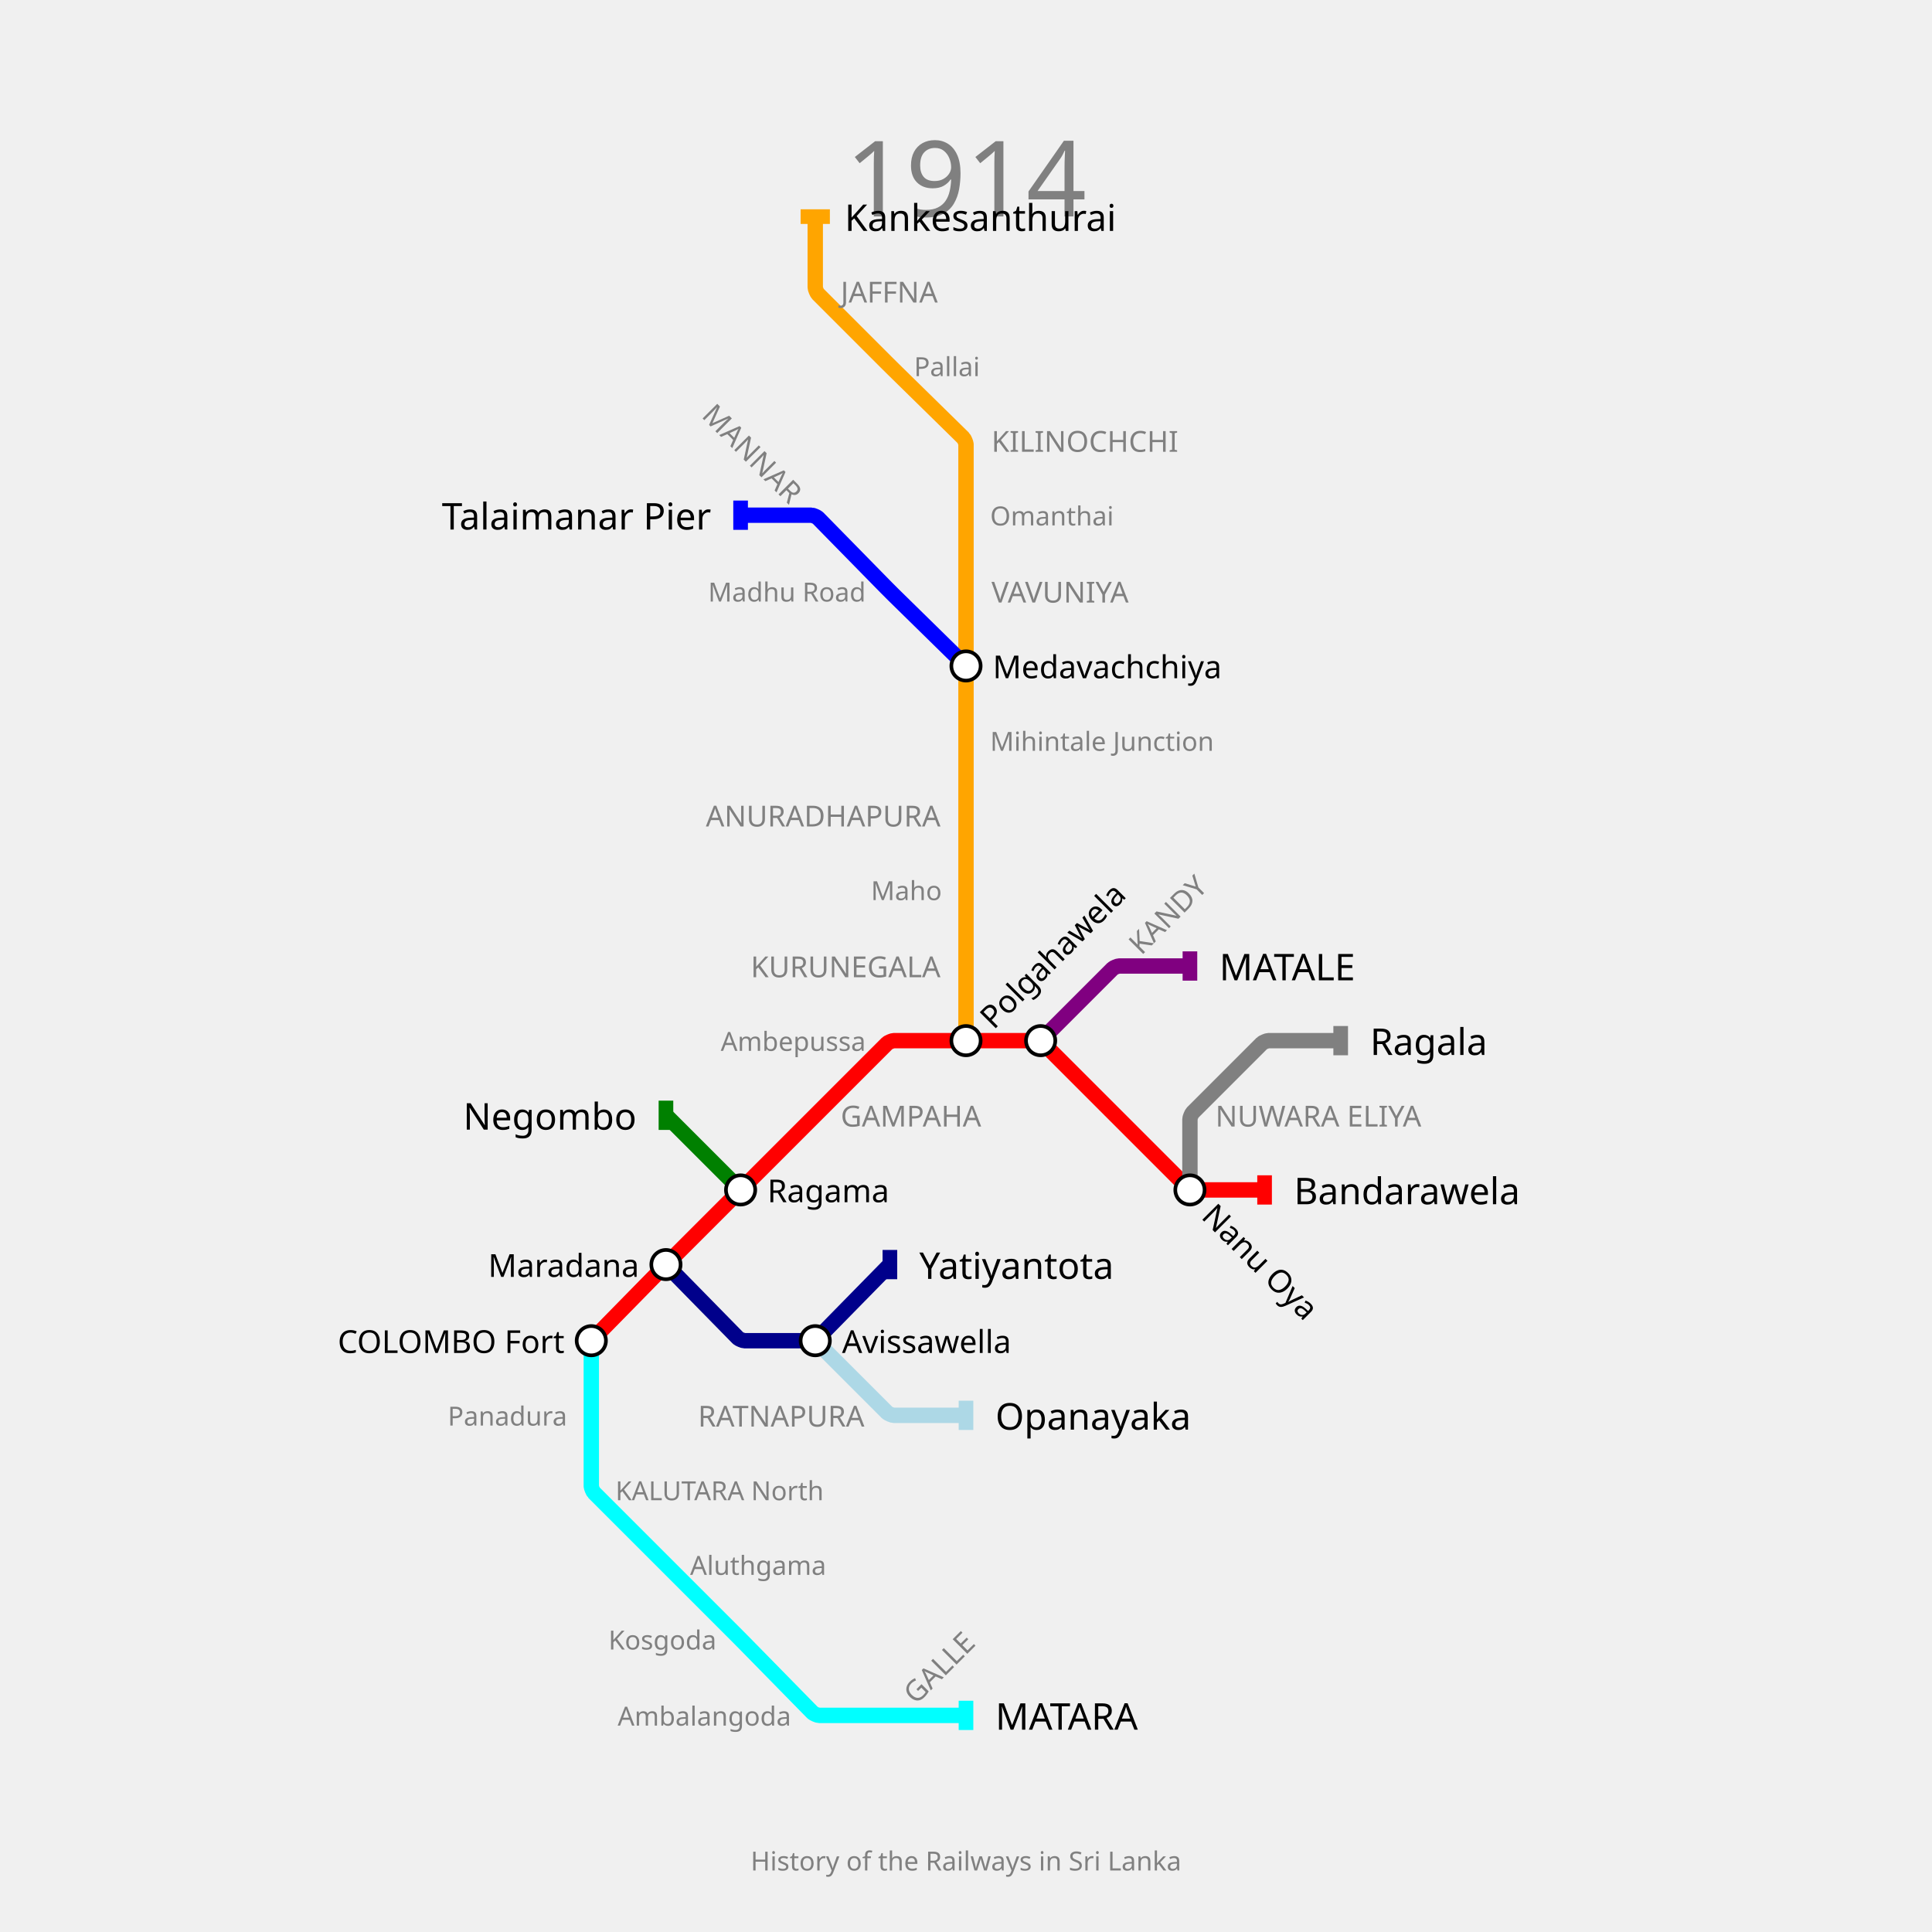
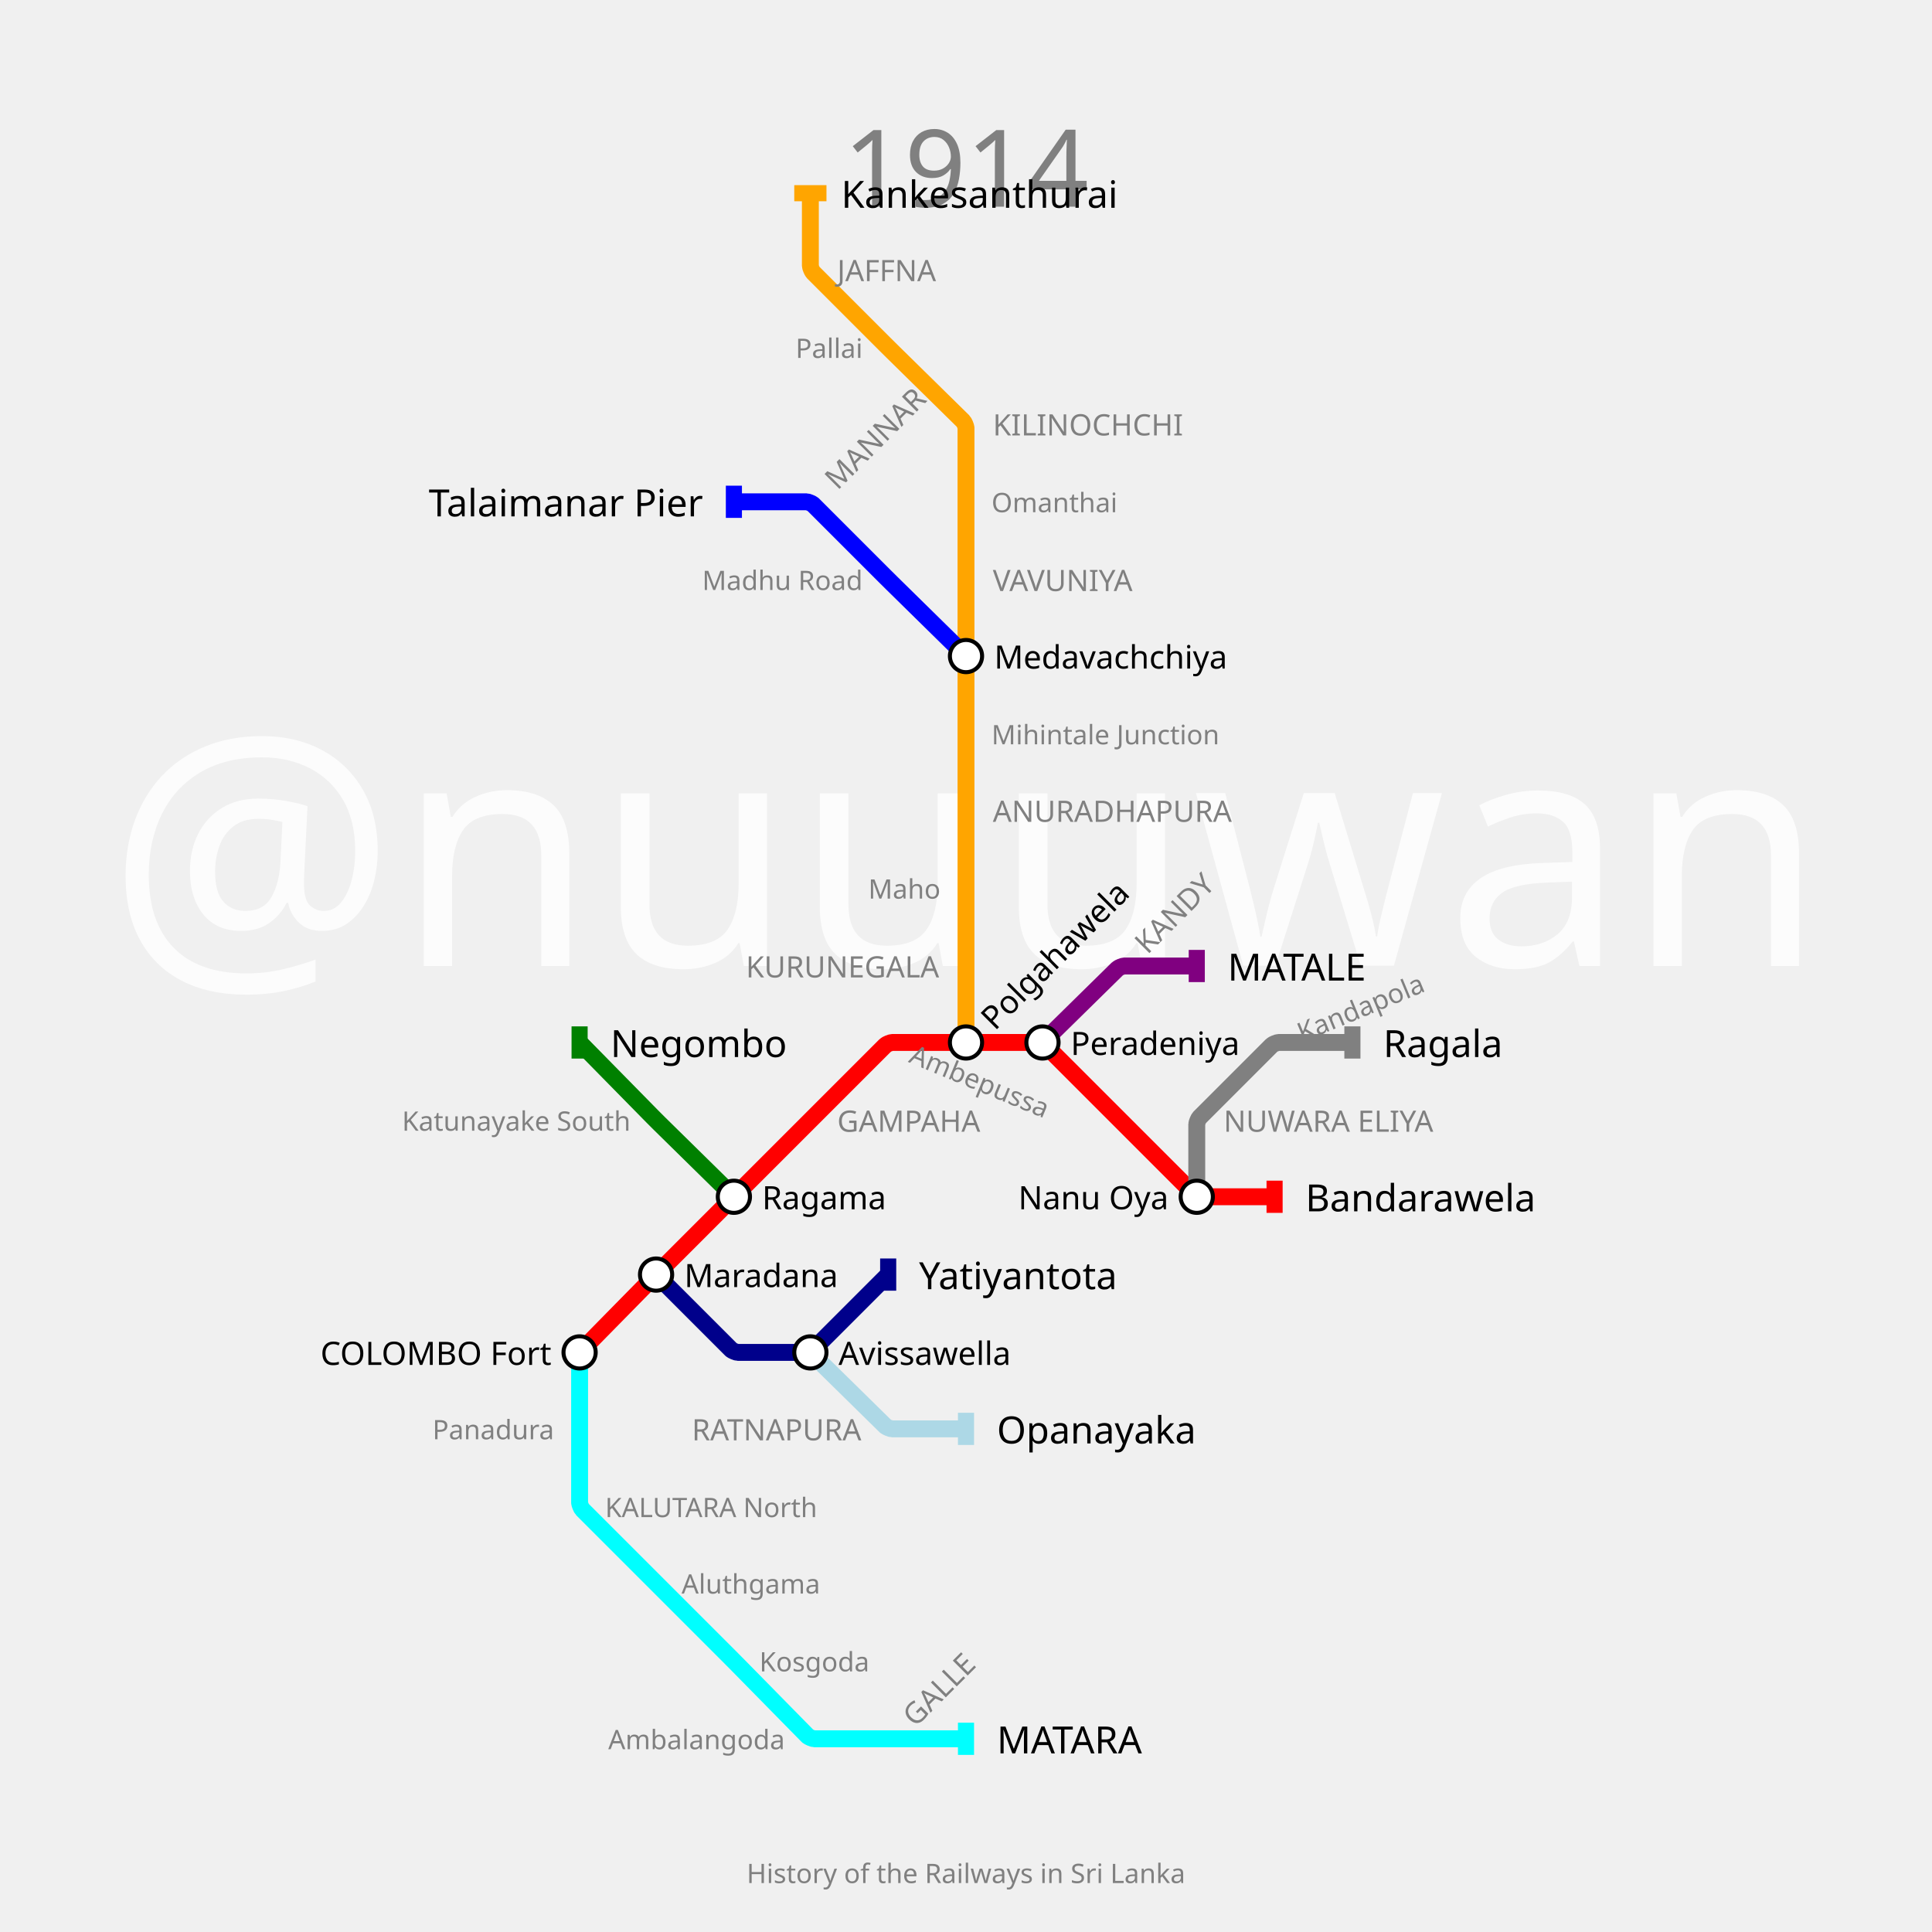
- <svg xmlns="http://www.w3.org/2000/svg" width="1320" height="1320" padding="148">
-   <text fill="gray" stroke="none" font-size="72" font-family="p22" x="660.0" y="92.0" text-anchor="middle" dominant-baseline="hanging">1914</text>
-   <text fill="gray" stroke="none" font-size="18" font-family="p22" x="660.0" y="1264.0" text-anchor="middle" dominant-baseline="text-top">History of the Railways in Sri Lanka</text>
+ <svg xmlns="http://www.w3.org/2000/svg" width="1440" height="1440" padding="144">
+   <text fill="#fcfcfc" stroke="none" font-size="240.0" font-family="p22" x="720.0" y="720.0" text-anchor="middle" dominant-baseline="center">@nuuuwan</text>
+   <text fill="gray" stroke="none" font-size="80" font-family="p22" x="720.0" y="92.0" text-anchor="middle" dominant-baseline="hanging">1914</text>
+   <text fill="gray" stroke="none" font-size="20" font-family="p22" x="720.0" y="1388.0" text-anchor="middle" dominant-baseline="text-top">History of the Railways in Sri Lanka</text>
  <g>
-     <path fill="none" stroke-width="10.5" stroke-opacity="1" d="M 404.0,916.0 L 452.475,866.575 C 453.317,865.716 456.7,862.3 457.55,861.45 L 506.0,813.0 L 557.0,762.0 L 606.162,712.838 C 606.774,712.226 609.733,711.0 610.6,711.0 L 660.0,711.0 L 708.45,711.0 C 709.3,711.0 712.202,712.202 712.803,712.803 L 762.0,762.0 L 811.197,811.197 C 811.798,811.798 814.7,813.0 815.55,813.0 L 864.0,813.0" stroke="red" />
-     <rect stroke="none" fill-opacity="1" x="859" y="803" width="10" height="20" fill="red" />
+     <path fill="none" stroke-width="12.6" stroke-opacity="1" d="M 432.0,1008.0 L 486.15,952.9 C 487.1,951.933 490.917,948.083 491.875,947.125 L 547.0,892.0 L 604.0,835.0 L 659.949,779.051 C 660.633,778.367 663.933,777.0 664.9,777.0 L 720.0,777.0 L 774.15,777.0 C 775.1,777.0 778.344,778.344 779.015,779.015 L 835.0,835.0 L 889.949,889.949 C 890.633,890.633 893.933,892.0 894.9,892.0 L 950.0,892.0" stroke="red" />
+     <rect stroke="none" fill-opacity="1" x="944" y="880" width="12" height="24" fill="red" />
  </g>
  <g>
-     <path fill="none" stroke-width="10.5" stroke-opacity="1" d="M 711.0,711.0 L 760.197,661.803 C 760.798,661.202 763.7,660.0 764.55,660.0 L 813.0,660.0" stroke="purple" />
-     <rect stroke="none" fill-opacity="1" x="808" y="650" width="10" height="20" fill="purple" />
+     <path fill="none" stroke-width="12.6" stroke-opacity="1" d="M 777.0,777.0 L 832.967,721.998 C 833.645,721.332 836.9,720.0 837.85,720.0 L 892.0,720.0" stroke="purple" />
+     <rect stroke="none" fill-opacity="1" x="886" y="708" width="12" height="24" fill="purple" />
  </g>
  <g>
-     <path fill="none" stroke-width="10.5" stroke-opacity="1" d="M 404.0,916.0 L 404.0,967.0 L 404.0,1015.45 C 404.0,1016.3 405.202,1019.202 405.803,1019.803 L 455.0,1069.0 L 503.45,1117.45 C 504.3,1118.3 507.683,1121.716 508.525,1122.575 L 555.214,1170.179 C 555.81,1170.786 558.7,1172.0 559.55,1172.0 L 608.0,1172.0 L 660.0,1172.0" stroke="cyan" />
-     <rect stroke="none" fill-opacity="1" x="655" y="1162" width="10" height="20" fill="cyan" />
+     <path fill="none" stroke-width="12.6" stroke-opacity="1" d="M 432.0,1008.0 L 432.0,1065.0 L 432.0,1120.1 C 432.0,1121.067 433.367,1124.367 434.051,1125.051 L 489.0,1180.0 L 544.125,1235.125 C 545.083,1236.083 548.9,1239.933 549.85,1240.9 L 601.967,1293.932 C 602.645,1294.621 605.933,1296.0 606.9,1296.0 L 662.0,1296.0 L 720.0,1296.0" stroke="cyan" />
+     <rect stroke="none" fill-opacity="1" x="714" y="1284" width="12" height="24" fill="cyan" />
  </g>
  <g>
-     <path fill="none" stroke-width="10.5" stroke-opacity="1" d="M 660.0,711.0 L 660.0,660.0 L 660.0,608.0 L 660.0,557.0 L 660.0,506.0 L 660.0,455.0 L 660.0,404.0 L 660.0,352.0 L 660.0,303.55 C 660.0,302.7 658.786,299.81 658.179,299.214 L 610.509,252.461 C 609.673,251.64 606.343,248.343 605.515,247.515 L 558.803,200.803 C 558.202,200.202 557.0,197.3 557.0,196.45 L 557.0,148.0" stroke="orange" />
-     <rect stroke="none" fill-opacity="1" x="547" y="143" width="20" height="10" fill="orange" />
+     <path fill="none" stroke-width="12.6" stroke-opacity="1" d="M 720.0,777.0 L 720.0,720.0 L 720.0,662.0 L 720.0,604.0 L 720.0,547.0 L 720.0,489.0 L 720.0,432.0 L 720.0,374.0 L 720.0,318.9 C 720.0,317.933 718.621,314.645 717.932,313.967 L 664.797,261.748 C 663.864,260.832 660.152,257.152 659.227,256.227 L 606.015,203.015 C 605.344,202.344 604.0,199.1 604.0,198.15 L 604.0,144.0" stroke="orange" />
+     <rect stroke="none" fill-opacity="1" x="592" y="138" width="24" height="12" fill="orange" />
  </g>
  <g>
-     <path fill="none" stroke-width="10.5" stroke-opacity="1" d="M 455.0,864.0 L 504.214,914.179 C 504.81,914.786 507.7,916.0 508.55,916.0 L 554.577,916.0 C 555.385,916.0 558.131,914.847 558.696,914.27 L 608.0,864.0" stroke="darkblue" />
-     <rect stroke="none" fill-opacity="1" x="603" y="854" width="10" height="20" fill="darkblue" />
+     <path fill="none" stroke-width="12.6" stroke-opacity="1" d="M 489.0,950.0 L 544.985,1005.985 C 545.656,1006.656 548.9,1008.0 549.85,1008.0 L 601.293,1008.0 C 602.195,1008.0 605.276,1006.724 605.914,1006.086 L 662.0,950.0" stroke="darkblue" />
+     <rect stroke="none" fill-opacity="1" x="656" y="938" width="12" height="24" fill="darkblue" />
  </g>
  <g>
-     <path fill="none" stroke-width="10.5" stroke-opacity="1" d="M 813.0,813.0 L 813.0,764.55 C 813.0,763.7 814.202,760.798 814.803,760.197 L 862.162,712.838 C 862.774,712.226 865.733,711.0 866.6,711.0 L 916.0,711.0" stroke="gray" />
-     <rect stroke="none" fill-opacity="1" x="911" y="701" width="10" height="20" fill="gray" />
+     <path fill="none" stroke-width="12.6" stroke-opacity="1" d="M 892.0,892.0 L 892.0,837.85 C 892.0,836.9 893.344,833.656 894.015,832.985 L 947.949,779.051 C 948.633,778.367 951.933,777.0 952.9,777.0 L 1008.0,777.0" stroke="gray" />
+     <rect stroke="none" fill-opacity="1" x="1002" y="765" width="12" height="24" fill="gray" />
  </g>
  <g>
-     <path fill="none" stroke-width="10.5" stroke-opacity="1" d="M 506.0,813.0 L 455.0,762.0" stroke="green" />
-     <rect stroke="none" fill-opacity="1" x="450" y="752" width="10" height="20" fill="green" />
+     <path fill="none" stroke-width="12.6" stroke-opacity="1" d="M 547.0,892.0 L 491.9,837.85 C 490.933,836.9 487.1,833.067 486.15,832.1 L 432.0,777.0" stroke="green" />
+     <rect stroke="none" fill-opacity="1" x="426" y="765" width="12" height="24" fill="green" />
  </g>
  <g>
-     <path fill="none" stroke-width="10.5" stroke-opacity="1" d="M 557.0,916.0 L 606.162,965.162 C 606.774,965.774 609.733,967.0 610.6,967.0 L 660.0,967.0" stroke="lightblue" />
-     <rect stroke="none" fill-opacity="1" x="655" y="957" width="10" height="20" fill="lightblue" />
+     <path fill="none" stroke-width="12.6" stroke-opacity="1" d="M 604.0,1008.0 L 659.932,1062.967 C 660.621,1063.645 663.933,1065.0 664.9,1065.0 L 720.0,1065.0" stroke="lightblue" />
+     <rect stroke="none" fill-opacity="1" x="714" y="1053" width="12" height="24" fill="lightblue" />
  </g>
  <g>
-     <path fill="none" stroke-width="10.5" stroke-opacity="1" d="M 660.0,455.0 L 610.6,406.55 C 609.733,405.7 606.3,402.267 605.45,401.4 L 558.786,353.821 C 558.19,353.214 555.3,352.0 554.45,352.0 L 506.0,352.0" stroke="blue" />
-     <rect stroke="none" fill-opacity="1" x="501" y="342" width="10" height="20" fill="blue" />
+     <path fill="none" stroke-width="12.6" stroke-opacity="1" d="M 720.0,489.0 L 664.9,434.85 C 663.933,433.9 660.083,430.083 659.125,429.125 L 606.015,376.015 C 605.344,375.344 602.1,374.0 601.15,374.0 L 547.0,374.0" stroke="blue" />
+     <rect stroke="none" fill-opacity="1" x="541" y="362" width="12" height="24" fill="blue" />
  </g>
  <g>
-     <text fill="black" stroke="none" font-size="25.2" font-family="p22" font-weight="100" text-anchor="start" dominant-baseline="central" x="884.1" y="813" transform="translate(864,813) rotate(0) translate(-864,-813)">Bandarawela</text>
+     <text fill="black" stroke="none" font-size="28.0" font-family="p22" font-weight="100" text-anchor="start" dominant-baseline="central" x="973.0" y="892" transform="translate(950,892) rotate(0) translate(-950,-892)">Bandarawela</text>
  </g>
  <g>
-     <text fill="black" stroke="none" font-size="25.2" font-family="p22" font-weight="100" text-anchor="start" dominant-baseline="central" x="833.1" y="660" transform="translate(813,660) rotate(0) translate(-813,-660)">MATALE</text>
+     <text fill="black" stroke="none" font-size="28.0" font-family="p22" font-weight="100" text-anchor="start" dominant-baseline="central" x="915.0" y="720" transform="translate(892,720) rotate(0) translate(-892,-720)">MATALE</text>
  </g>
  <g>
-     <text fill="black" stroke="none" font-size="25.2" font-family="p22" font-weight="100" text-anchor="start" dominant-baseline="central" x="680.1" y="1172" transform="translate(660,1172) rotate(0) translate(-660,-1172)">MATARA</text>
+     <text fill="black" stroke="none" font-size="28.0" font-family="p22" font-weight="100" text-anchor="start" dominant-baseline="central" x="743.0" y="1296" transform="translate(720,1296) rotate(0) translate(-720,-1296)">MATARA</text>
  </g>
  <g>
-     <text fill="black" stroke="none" font-size="25.2" font-family="p22" font-weight="100" text-anchor="start" dominant-baseline="central" x="577.1" y="148" transform="translate(557,148) rotate(0) translate(-557,-148)">Kankesanthurai</text>
+     <text fill="black" stroke="none" font-size="28.0" font-family="p22" font-weight="100" text-anchor="start" dominant-baseline="central" x="627.0" y="144" transform="translate(604,144) rotate(0) translate(-604,-144)">Kankesanthurai</text>
  </g>
  <g>
-     <text fill="black" stroke="none" font-size="25.2" font-family="p22" font-weight="100" text-anchor="start" dominant-baseline="central" x="628.1" y="864" transform="translate(608,864) rotate(0) translate(-608,-864)">Yatiyantota</text>
+     <text fill="black" stroke="none" font-size="28.0" font-family="p22" font-weight="100" text-anchor="start" dominant-baseline="central" x="685.0" y="950" transform="translate(662,950) rotate(0) translate(-662,-950)">Yatiyantota</text>
  </g>
  <g>
-     <text fill="black" stroke="none" font-size="25.2" font-family="p22" font-weight="100" text-anchor="start" dominant-baseline="central" x="936.1" y="711" transform="translate(916,711) rotate(0) translate(-916,-711)">Ragala</text>
+     <text fill="black" stroke="none" font-size="28.0" font-family="p22" font-weight="100" text-anchor="start" dominant-baseline="central" x="1031.0" y="777" transform="translate(1008,777) rotate(0) translate(-1008,-777)">Ragala</text>
  </g>
  <g>
-     <text fill="black" stroke="none" font-size="25.2" font-family="p22" font-weight="100" text-anchor="end" dominant-baseline="central" x="434.9" y="762" transform="translate(455,762) rotate(0) translate(-455,-762)">Negombo</text>
+     <text fill="black" stroke="none" font-size="28.0" font-family="p22" font-weight="100" text-anchor="start" dominant-baseline="central" x="455.0" y="777" transform="translate(432,777) rotate(0) translate(-432,-777)">Negombo</text>
  </g>
  <g>
-     <text fill="black" stroke="none" font-size="25.2" font-family="p22" font-weight="100" text-anchor="start" dominant-baseline="central" x="680.1" y="967" transform="translate(660,967) rotate(0) translate(-660,-967)">Opanayaka</text>
+     <text fill="black" stroke="none" font-size="28.0" font-family="p22" font-weight="100" text-anchor="start" dominant-baseline="central" x="743.0" y="1065" transform="translate(720,1065) rotate(0) translate(-720,-1065)">Opanayaka</text>
  </g>
  <g>
-     <text fill="black" stroke="none" font-size="25.2" font-family="p22" font-weight="100" text-anchor="end" dominant-baseline="central" x="485.9" y="352" transform="translate(506,352) rotate(0) translate(-506,-352)">Talaimanar Pier</text>
+     <text fill="black" stroke="none" font-size="28.0" font-family="p22" font-weight="100" text-anchor="end" dominant-baseline="central" x="524.0" y="374" transform="translate(547,374) rotate(0) translate(-547,-374)">Talaimanar Pier</text>
  </g>
  <g>
-     <circle r="10" fill="white" stroke="black" stroke-width="2.5" cx="404" cy="916" />
-     <text fill="black" stroke="none" font-size="21.6" font-family="p22" font-weight="100" text-anchor="end" dominant-baseline="central" x="385.7" y="916" transform="translate(404,916) rotate(0) translate(-404,-916)">COLOMBO Fort</text>
+     <circle r="12" fill="white" stroke="black" stroke-width="3.0" cx="432" cy="1008" />
+     <text fill="black" stroke="none" font-size="24.0" font-family="p22" font-weight="100" text-anchor="end" dominant-baseline="central" x="411.0" y="1008" transform="translate(432,1008) rotate(0) translate(-432,-1008)">COLOMBO Fort</text>
  </g>
  <g>
-     <circle r="10" fill="white" stroke="black" stroke-width="2.5" cx="455" cy="864" />
-     <text fill="black" stroke="none" font-size="21.6" font-family="p22" font-weight="100" text-anchor="end" dominant-baseline="central" x="436.7" y="864" transform="translate(455,864) rotate(0) translate(-455,-864)">Maradana</text>
+     <circle r="12" fill="white" stroke="black" stroke-width="3.0" cx="489" cy="950" />
+     <text fill="black" stroke="none" font-size="24.0" font-family="p22" font-weight="100" text-anchor="start" dominant-baseline="central" x="510.0" y="950" transform="translate(489,950) rotate(0) translate(-489,-950)">Maradana</text>
  </g>
  <g>
-     <circle r="10" fill="white" stroke="black" stroke-width="2.5" cx="506" cy="813" />
-     <text fill="black" stroke="none" font-size="21.6" font-family="p22" font-weight="100" text-anchor="start" dominant-baseline="central" x="524.3" y="813" transform="translate(506,813) rotate(0) translate(-506,-813)">Ragama</text>
+     <circle r="12" fill="white" stroke="black" stroke-width="3.0" cx="547" cy="892" />
+     <text fill="black" stroke="none" font-size="24.0" font-family="p22" font-weight="100" text-anchor="start" dominant-baseline="central" x="568.0" y="892" transform="translate(547,892) rotate(0) translate(-547,-892)">Ragama</text>
  </g>
  <g>
-     <circle r="10" fill="white" stroke="black" stroke-width="2.5" cx="660" cy="711" />
-     <text fill="black" stroke="none" font-size="21.6" font-family="p22" font-weight="100" text-anchor="start" dominant-baseline="central" x="678.3" y="711" transform="translate(660,711) rotate(-45) translate(-660,-711)">Polgahawela</text>
+     <circle r="12" fill="white" stroke="black" stroke-width="3.0" cx="720" cy="777" />
+     <text fill="black" stroke="none" font-size="24.0" font-family="p22" font-weight="100" text-anchor="start" dominant-baseline="central" x="741.0" y="777" transform="translate(720,777) rotate(-45) translate(-720,-777)">Polgahawela</text>
  </g>
  <g>
-     <circle r="10" fill="white" stroke="black" stroke-width="2.5" cx="711" cy="711" />
+     <circle r="12" fill="white" stroke="black" stroke-width="3.0" cx="777" cy="777" />
+     <text fill="black" stroke="none" font-size="24.0" font-family="p22" font-weight="100" text-anchor="start" dominant-baseline="central" x="798.0" y="777" transform="translate(777,777) rotate(0) translate(-777,-777)">Peradeniya</text>
  </g>
  <g>
-     <circle r="10" fill="white" stroke="black" stroke-width="2.5" cx="813" cy="813" />
-     <text fill="black" stroke="none" font-size="21.6" font-family="p22" font-weight="100" text-anchor="start" dominant-baseline="central" x="831.3" y="813" transform="translate(813,813) rotate(-315) translate(-813,-813)">Nanu Oya</text>
+     <circle r="12" fill="white" stroke="black" stroke-width="3.0" cx="892" cy="892" />
+     <text fill="black" stroke="none" font-size="24.0" font-family="p22" font-weight="100" text-anchor="end" dominant-baseline="central" x="871.0" y="892" transform="translate(892,892) rotate(0) translate(-892,-892)">Nanu Oya</text>
  </g>
  <g>
-     <circle r="10" fill="white" stroke="black" stroke-width="2.5" cx="660" cy="455" />
-     <text fill="black" stroke="none" font-size="21.6" font-family="p22" font-weight="100" text-anchor="start" dominant-baseline="central" x="678.3" y="455" transform="translate(660,455) rotate(0) translate(-660,-455)">Medavachchiya</text>
+     <circle r="12" fill="white" stroke="black" stroke-width="3.0" cx="720" cy="489" />
+     <text fill="black" stroke="none" font-size="24.0" font-family="p22" font-weight="100" text-anchor="start" dominant-baseline="central" x="741.0" y="489" transform="translate(720,489) rotate(0) translate(-720,-489)">Medavachchiya</text>
  </g>
  <g>
-     <circle r="10" fill="white" stroke="black" stroke-width="2.5" cx="557" cy="916" />
-     <text fill="black" stroke="none" font-size="21.6" font-family="p22" font-weight="100" text-anchor="start" dominant-baseline="central" x="575.3" y="916" transform="translate(557,916) rotate(0) translate(-557,-916)">Avissawella</text>
+     <circle r="12" fill="white" stroke="black" stroke-width="3.0" cx="604" cy="1008" />
+     <text fill="black" stroke="none" font-size="24.0" font-family="p22" font-weight="100" text-anchor="start" dominant-baseline="central" x="625.0" y="1008" transform="translate(604,1008) rotate(0) translate(-604,-1008)">Avissawella</text>
  </g>
  <g>
-     <text fill="gray" stroke="none" font-size="19.8" font-family="p22" font-weight="100" text-anchor="start" dominant-baseline="central" x="574.4" y="762" transform="translate(557,762) rotate(0) translate(-557,-762)">GAMPAHA</text>
+     <text fill="gray" stroke="none" font-size="22.0" font-family="p22" font-weight="100" text-anchor="start" dominant-baseline="central" x="624.0" y="835" transform="translate(604,835) rotate(0) translate(-604,-835)">GAMPAHA</text>
  </g>
  <g>
-     <text fill="gray" stroke="none" font-size="19.8" font-family="p22" font-weight="100" text-anchor="start" dominant-baseline="central" x="779.4" y="660" transform="translate(762,660) rotate(-45) translate(-762,-660)">KANDY</text>
+     <text fill="gray" stroke="none" font-size="22.0" font-family="p22" font-weight="100" text-anchor="start" dominant-baseline="central" x="855.0" y="720" transform="translate(835,720) rotate(-45) translate(-835,-720)">KANDY</text>
  </g>
  <g>
-     <text fill="gray" stroke="none" font-size="19.8" font-family="p22" font-weight="100" text-anchor="start" dominant-baseline="central" x="625.4" y="1172" transform="translate(608,1172) rotate(-45) translate(-608,-1172)">GALLE</text>
+     <text fill="gray" stroke="none" font-size="22.0" font-family="p22" font-weight="100" text-anchor="start" dominant-baseline="central" x="682.0" y="1296" transform="translate(662,1296) rotate(-45) translate(-662,-1296)">GALLE</text>
  </g>
  <g>
-     <text fill="gray" stroke="none" font-size="19.8" font-family="p22" font-weight="100" text-anchor="end" dominant-baseline="central" x="642.6" y="660" transform="translate(660,660) rotate(0) translate(-660,-660)">KURUNEGALA</text>
+     <text fill="gray" stroke="none" font-size="22.0" font-family="p22" font-weight="100" text-anchor="end" dominant-baseline="central" x="700.0" y="720" transform="translate(720,720) rotate(0) translate(-720,-720)">KURUNEGALA</text>
  </g>
  <g>
-     <text fill="gray" stroke="none" font-size="19.8" font-family="p22" font-weight="100" text-anchor="end" dominant-baseline="central" x="642.6" y="557" transform="translate(660,557) rotate(0) translate(-660,-557)">ANURADHAPURA</text>
+     <text fill="gray" stroke="none" font-size="22.0" font-family="p22" font-weight="100" text-anchor="start" dominant-baseline="central" x="740.0" y="604" transform="translate(720,604) rotate(0) translate(-720,-604)">ANURADHAPURA</text>
  </g>
  <g>
-     <text fill="gray" stroke="none" font-size="19.8" font-family="p22" font-weight="100" text-anchor="start" dominant-baseline="central" x="677.4" y="404" transform="translate(660,404) rotate(0) translate(-660,-404)">VAVUNIYA</text>
+     <text fill="gray" stroke="none" font-size="22.0" font-family="p22" font-weight="100" text-anchor="start" dominant-baseline="central" x="740.0" y="432" transform="translate(720,432) rotate(0) translate(-720,-432)">VAVUNIYA</text>
  </g>
  <g>
-     <text fill="gray" stroke="none" font-size="19.8" font-family="p22" font-weight="100" text-anchor="start" dominant-baseline="central" x="677.4" y="301" transform="translate(660,301) rotate(0) translate(-660,-301)">KILINOCHCHI</text>
+     <text fill="gray" stroke="none" font-size="22.0" font-family="p22" font-weight="100" text-anchor="start" dominant-baseline="central" x="740.0" y="316" transform="translate(720,316) rotate(0) translate(-720,-316)">KILINOCHCHI</text>
  </g>
  <g>
-     <text fill="gray" stroke="none" font-size="19.8" font-family="p22" font-weight="100" text-anchor="start" dominant-baseline="central" x="574.4" y="199" transform="translate(557,199) rotate(0) translate(-557,-199)">JAFFNA</text>
+     <text fill="gray" stroke="none" font-size="22.0" font-family="p22" font-weight="100" text-anchor="start" dominant-baseline="central" x="624.0" y="201" transform="translate(604,201) rotate(0) translate(-604,-201)">JAFFNA</text>
  </g>
  <g>
-     <text fill="gray" stroke="none" font-size="19.8" font-family="p22" font-weight="100" text-anchor="start" dominant-baseline="central" x="830.4" y="762" transform="translate(813,762) rotate(0) translate(-813,-762)">NUWARA ELIYA</text>
+     <text fill="gray" stroke="none" font-size="22.0" font-family="p22" font-weight="100" text-anchor="start" dominant-baseline="central" x="912.0" y="835" transform="translate(892,835) rotate(0) translate(-892,-835)">NUWARA ELIYA</text>
  </g>
  <g>
-     <text fill="gray" stroke="none" font-size="19.8" font-family="p22" font-weight="100" text-anchor="end" dominant-baseline="central" x="590.6" y="967" transform="translate(608,967) rotate(0) translate(-608,-967)">RATNAPURA</text>
+     <text fill="gray" stroke="none" font-size="22.0" font-family="p22" font-weight="100" text-anchor="end" dominant-baseline="central" x="642.0" y="1065" transform="translate(662,1065) rotate(0) translate(-662,-1065)">RATNAPURA</text>
  </g>
  <g>
-     <text fill="gray" stroke="none" font-size="19.8" font-family="p22" font-weight="100" text-anchor="end" dominant-baseline="central" x="539.6" y="352" transform="translate(557,352) rotate(45) translate(-557,-352)">MANNAR</text>
+     <text fill="gray" stroke="none" font-size="22.0" font-family="p22" font-weight="100" text-anchor="start" dominant-baseline="central" x="624.0" y="374" transform="translate(604,374) rotate(-45) translate(-604,-374)">MANNAR</text>
  </g>
  <g>
-     <text fill="gray" stroke="none" font-size="18" font-family="p22" font-weight="100" text-anchor="end" dominant-baseline="central" x="591.5" y="711" transform="translate(608,711) rotate(0) translate(-608,-711)">Ambepussa</text>
+     <text fill="gray" stroke="none" font-size="20" font-family="p22" font-weight="100" text-anchor="start" dominant-baseline="central" x="681.0" y="777" transform="translate(662,777) rotate(-337.5) translate(-662,-777)">Ambepussa</text>
  </g>
  <g />
  <g>
-     <text fill="gray" stroke="none" font-size="18" font-family="p22" font-weight="100" text-anchor="end" dominant-baseline="central" x="387.5" y="967" transform="translate(404,967) rotate(0) translate(-404,-967)">Panadura</text>
+     <text fill="gray" stroke="none" font-size="20" font-family="p22" font-weight="100" text-anchor="end" dominant-baseline="central" x="413.0" y="1065" transform="translate(432,1065) rotate(0) translate(-432,-1065)">Panadura</text>
  </g>
  <g>
-     <text fill="gray" stroke="none" font-size="18" font-family="p22" font-weight="100" text-anchor="start" dominant-baseline="central" x="420.5" y="1018" transform="translate(404,1018) rotate(0) translate(-404,-1018)">KALUTARA North</text>
+     <text fill="gray" stroke="none" font-size="20" font-family="p22" font-weight="100" text-anchor="start" dominant-baseline="central" x="451.0" y="1123" transform="translate(432,1123) rotate(0) translate(-432,-1123)">KALUTARA North</text>
  </g>
  <g>
-     <text fill="gray" stroke="none" font-size="18" font-family="p22" font-weight="100" text-anchor="start" dominant-baseline="central" x="471.5" y="1069" transform="translate(455,1069) rotate(0) translate(-455,-1069)">Aluthgama</text>
+     <text fill="gray" stroke="none" font-size="20" font-family="p22" font-weight="100" text-anchor="start" dominant-baseline="central" x="508.0" y="1180" transform="translate(489,1180) rotate(0) translate(-489,-1180)">Aluthgama</text>
  </g>
  <g>
-     <text fill="gray" stroke="none" font-size="18" font-family="p22" font-weight="100" text-anchor="end" dominant-baseline="central" x="489.5" y="1120" transform="translate(506,1120) rotate(0) translate(-506,-1120)">Kosgoda</text>
+     <text fill="gray" stroke="none" font-size="20" font-family="p22" font-weight="100" text-anchor="start" dominant-baseline="central" x="566.0" y="1238" transform="translate(547,1238) rotate(0) translate(-547,-1238)">Kosgoda</text>
  </g>
  <g>
-     <text fill="gray" stroke="none" font-size="18" font-family="p22" font-weight="100" text-anchor="end" dominant-baseline="central" x="540.5" y="1172" transform="translate(557,1172) rotate(0) translate(-557,-1172)">Ambalangoda</text>
+     <text fill="gray" stroke="none" font-size="20" font-family="p22" font-weight="100" text-anchor="end" dominant-baseline="central" x="585.0" y="1296" transform="translate(604,1296) rotate(0) translate(-604,-1296)">Ambalangoda</text>
  </g>
  <g>
-     <text fill="gray" stroke="none" font-size="18" font-family="p22" font-weight="100" text-anchor="end" dominant-baseline="central" x="643.5" y="608" transform="translate(660,608) rotate(0) translate(-660,-608)">Maho</text>
+     <text fill="gray" stroke="none" font-size="20" font-family="p22" font-weight="100" text-anchor="end" dominant-baseline="central" x="701.0" y="662" transform="translate(720,662) rotate(0) translate(-720,-662)">Maho</text>
  </g>
  <g>
-     <text fill="gray" stroke="none" font-size="18" font-family="p22" font-weight="100" text-anchor="start" dominant-baseline="central" x="676.5" y="506" transform="translate(660,506) rotate(0) translate(-660,-506)">Mihintale Junction</text>
+     <text fill="gray" stroke="none" font-size="20" font-family="p22" font-weight="100" text-anchor="start" dominant-baseline="central" x="739.0" y="547" transform="translate(720,547) rotate(0) translate(-720,-547)">Mihintale Junction</text>
  </g>
  <g>
-     <text fill="gray" stroke="none" font-size="18" font-family="p22" font-weight="100" text-anchor="start" dominant-baseline="central" x="676.5" y="352" transform="translate(660,352) rotate(0) translate(-660,-352)">Omanthai</text>
+     <text fill="gray" stroke="none" font-size="20" font-family="p22" font-weight="100" text-anchor="start" dominant-baseline="central" x="739.0" y="374" transform="translate(720,374) rotate(0) translate(-720,-374)">Omanthai</text>
  </g>
  <g>
-     <text fill="gray" stroke="none" font-size="18" font-family="p22" font-weight="100" text-anchor="start" dominant-baseline="central" x="624.5" y="250" transform="translate(608,250) rotate(0) translate(-608,-250)">Pallai</text>
+     <text fill="gray" stroke="none" font-size="20" font-family="p22" font-weight="100" text-anchor="end" dominant-baseline="central" x="643.0" y="259" transform="translate(662,259) rotate(0) translate(-662,-259)">Pallai</text>
  </g>
  <g />
-   <g />
  <g>
-     <text fill="gray" stroke="none" font-size="18" font-family="p22" font-weight="100" text-anchor="end" dominant-baseline="central" x="591.5" y="404" transform="translate(608,404) rotate(0) translate(-608,-404)">Madhu Road</text>
+     <text fill="gray" stroke="none" font-size="20" font-family="p22" font-weight="100" text-anchor="start" dominant-baseline="central" x="969.0" y="777" transform="translate(950,777) rotate(-22.5) translate(-950,-777)">Kandapola</text>
+   </g>
+   <g>
+     <text fill="gray" stroke="none" font-size="20" font-family="p22" font-weight="100" text-anchor="end" dominant-baseline="central" x="470.0" y="835" transform="translate(489,835) rotate(0) translate(-489,-835)">Katunayake South</text>
+   </g>
+   <g>
+     <text fill="gray" stroke="none" font-size="20" font-family="p22" font-weight="100" text-anchor="end" dominant-baseline="central" x="643.0" y="432" transform="translate(662,432) rotate(0) translate(-662,-432)">Madhu Road</text>
  </g>
</svg>
